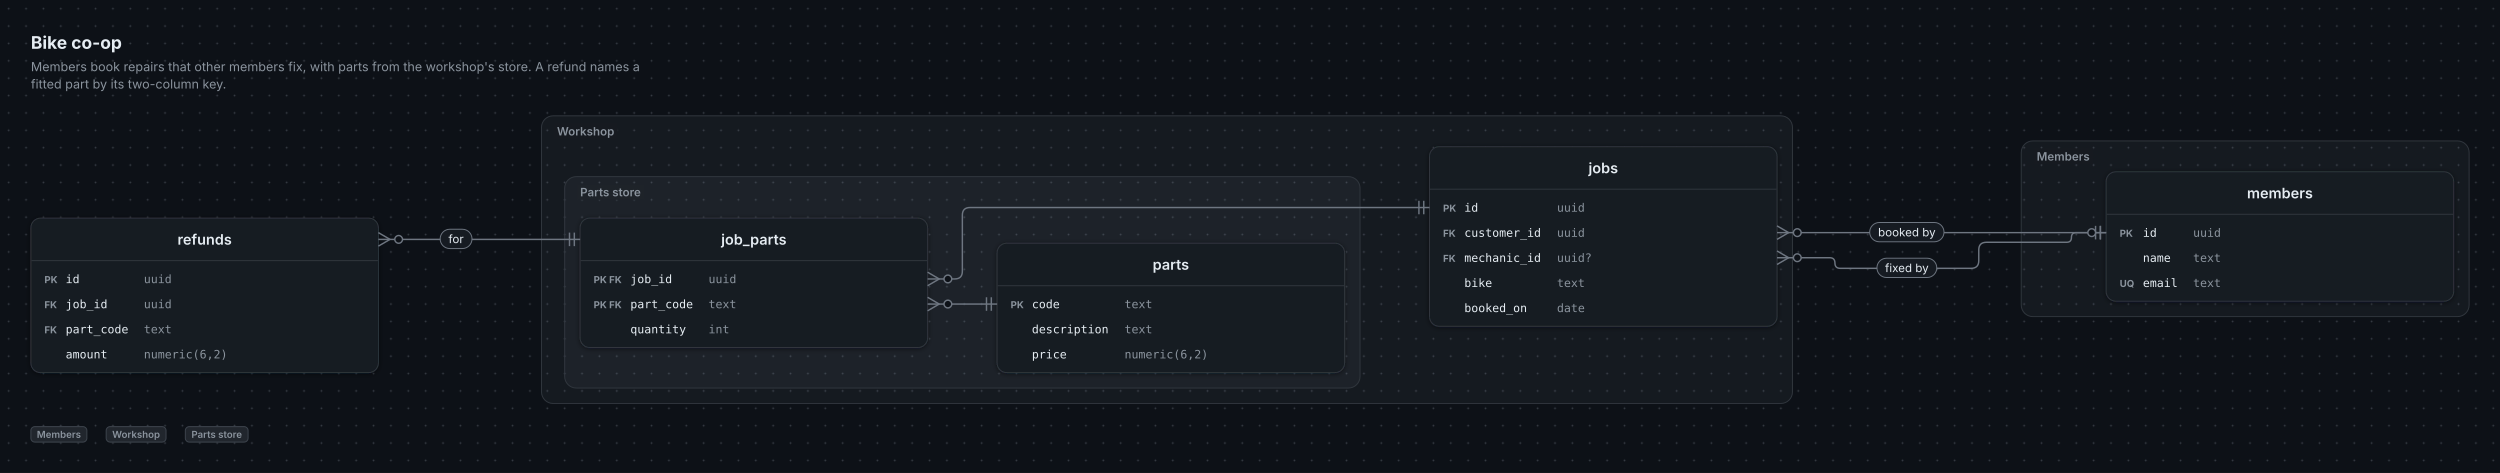
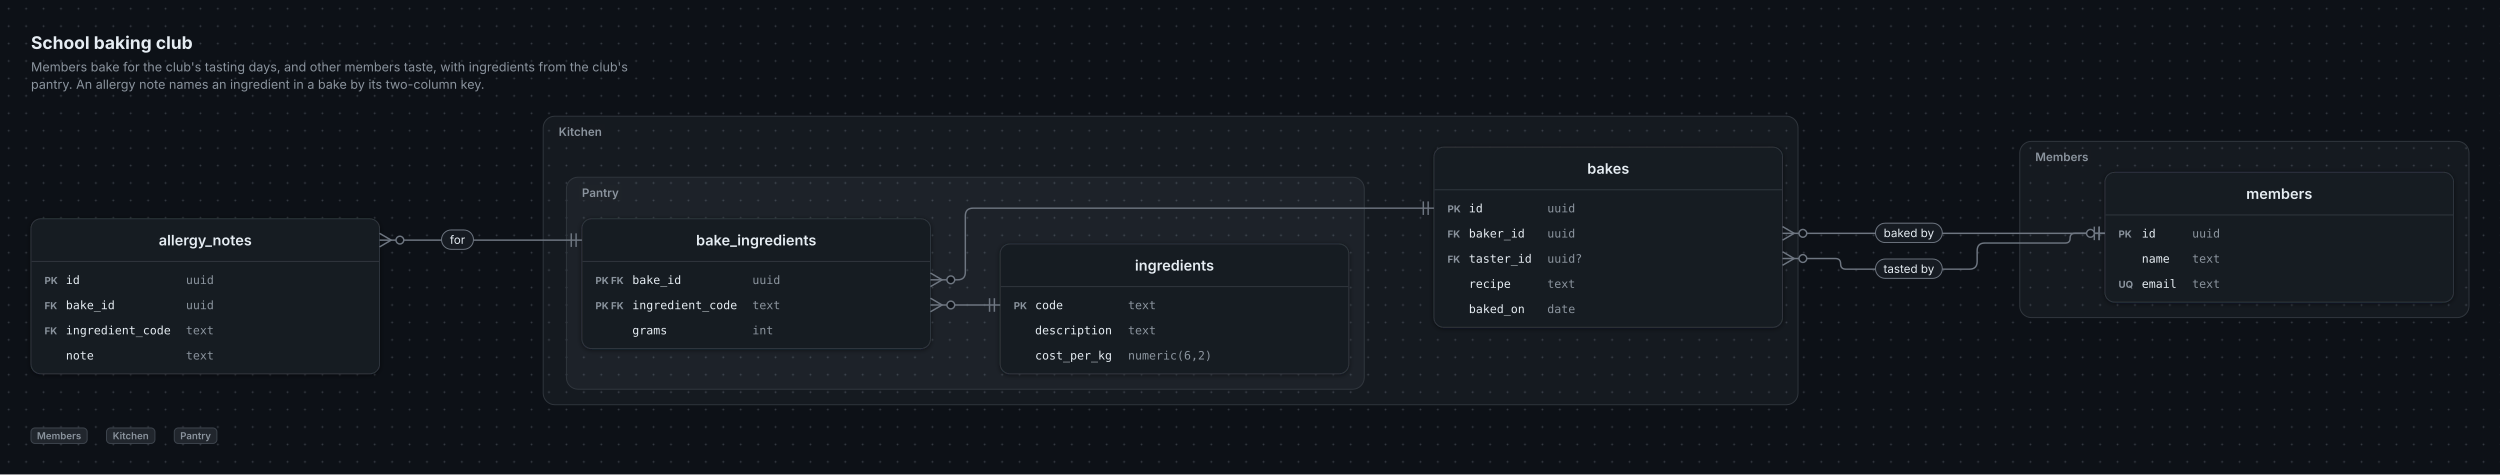
- <svg xmlns="http://www.w3.org/2000/svg" width="2590" height="490" viewBox="0 0 2590 490">
+ <svg xmlns="http://www.w3.org/2000/svg" width="2582" height="490" viewBox="0 0 2582 490">
  <defs>
    <pattern id="structa-grid-dark" width="18" height="18" patternUnits="userSpaceOnUse">
      <circle cx="9" cy="9" r="1" fill="#6e7681" fill-opacity="0.4" />
    </pattern>
    <filter id="structa-shadow-dark" x="-20%" y="-30%" width="140%" height="170%">
      <feDropShadow dx="0" dy="1" stdDeviation="3" flood-color="#010409" flood-opacity="0.5" />
    </filter>
  </defs>
-   <rect width="2590" height="490" fill="#0d1117" />
-   <rect width="2590" height="490" fill="url(#structa-grid-dark)" />
+   <rect width="2582" height="490" fill="#0d1117" />
+   <rect width="2582" height="490" fill="url(#structa-grid-dark)" />
  <g class="title">
-     <text x="32" y="50.55" font-family="Structa Inter, Inter, sans-serif" font-size="18" font-weight="700" fill="#e6edf3">Bike co-op</text>
+     <text x="32" y="50.55" font-family="Structa Inter, Inter, sans-serif" font-size="18" font-weight="700" fill="#e6edf3">School baking club</text>
  </g>
  <g class="description">
-     <text x="32" y="73.73" font-family="Structa Inter, Inter, sans-serif" font-size="13" font-weight="400" fill="#8b949e">Members book repairs that other members fix, with parts from the workshop's store. A refund names a</text>
-     <text x="32" y="91.73" font-family="Structa Inter, Inter, sans-serif" font-size="13" font-weight="400" fill="#8b949e">fitted part by its two-column key.</text>
+     <text x="32" y="73.73" font-family="Structa Inter, Inter, sans-serif" font-size="13" font-weight="400" fill="#8b949e">Members bake for the club's tasting days, and other members taste, with ingredients from the club's</text>
+     <text x="32" y="91.73" font-family="Structa Inter, Inter, sans-serif" font-size="13" font-weight="400" fill="#8b949e">pantry. An allergy note names an ingredient in a bake by its two-column key.</text>
  </g>
  <g class="area" data-area="people">
-     <rect class="area-box" x="2094" y="146" width="464" height="182" rx="12" fill="#8b949e" fill-opacity="0.07" stroke="#30363d" stroke-width="1" />
-   </g>
-   <g class="area" data-area="workshop">
+     <rect class="area-box" x="2086" y="146" width="464" height="182" rx="12" fill="#8b949e" fill-opacity="0.07" stroke="#30363d" stroke-width="1" />
+   </g>
+   <g class="area" data-area="kitchen">
    <rect class="area-box" x="561" y="120" width="1296" height="298" rx="12" fill="#8b949e" fill-opacity="0.07" stroke="#30363d" stroke-width="1" />
  </g>
-   <g class="area" data-area="store" data-parent="workshop">
+   <g class="area" data-area="pantry" data-parent="kitchen">
    <rect class="area-box" x="585" y="183" width="824" height="219" rx="12" fill="#8b949e" fill-opacity="0.07" stroke="#30363d" stroke-width="1" />
  </g>
  <g class="card" data-id="members" data-kind="table" data-area="people">
-     <rect class="outline" x="2182" y="178" width="360" height="134" rx="10" fill="#161b22" stroke="#30363d" stroke-width="1" filter="url(#structa-shadow-dark)" />
-     <line class="divider" x1="2182.5" y1="222" x2="2541.5" y2="222" stroke="#30363d" stroke-width="1" />
-     <text x="2362" y="205.46" font-family="Structa Inter, Inter, sans-serif" font-size="15" font-weight="600" fill="#e6edf3" text-anchor="middle">members</text>
+     <rect class="outline" x="2174" y="178" width="360" height="134" rx="10" fill="#161b22" stroke="#30363d" stroke-width="1" filter="url(#structa-shadow-dark)" />
+     <line class="divider" x1="2174.5" y1="222" x2="2533.5" y2="222" stroke="#30363d" stroke-width="1" />
+     <text x="2354" y="205.46" font-family="Structa Inter, Inter, sans-serif" font-size="15" font-weight="600" fill="#e6edf3" text-anchor="middle">members</text>
    <g class="row" data-id="id" data-kind="column">
      <g class="symbol">
-         <text x="2196" y="245.32" font-family="Structa Inter, Inter, sans-serif" font-size="10" font-weight="700" fill="#8b949e">PK</text>
-       </g>
-       <text x="2220" y="245.32" font-family="Structa JetBrains Mono, JetBrains Mono, monospace" font-size="12" font-weight="400" fill="#e6edf3">id</text>
-       <text x="2272" y="245.32" font-family="Structa JetBrains Mono, JetBrains Mono, monospace" font-size="12" font-weight="400" fill="#8b949e">uuid</text>
+         <text x="2188" y="245.32" font-family="Structa Inter, Inter, sans-serif" font-size="10" font-weight="700" fill="#8b949e">PK</text>
+       </g>
+       <text x="2212" y="245.32" font-family="Structa JetBrains Mono, JetBrains Mono, monospace" font-size="12" font-weight="400" fill="#e6edf3">id</text>
+       <text x="2264" y="245.32" font-family="Structa JetBrains Mono, JetBrains Mono, monospace" font-size="12" font-weight="400" fill="#8b949e">uuid</text>
    </g>
    <g class="row" data-id="name" data-kind="column">
-       <text x="2220" y="271.32" font-family="Structa JetBrains Mono, JetBrains Mono, monospace" font-size="12" font-weight="400" fill="#e6edf3">name</text>
-       <text x="2272" y="271.32" font-family="Structa JetBrains Mono, JetBrains Mono, monospace" font-size="12" font-weight="400" fill="#8b949e">text</text>
+       <text x="2212" y="271.32" font-family="Structa JetBrains Mono, JetBrains Mono, monospace" font-size="12" font-weight="400" fill="#e6edf3">name</text>
+       <text x="2264" y="271.32" font-family="Structa JetBrains Mono, JetBrains Mono, monospace" font-size="12" font-weight="400" fill="#8b949e">text</text>
    </g>
    <g class="row" data-id="email" data-kind="column">
      <g class="symbol">
-         <text x="2196" y="297.32" font-family="Structa Inter, Inter, sans-serif" font-size="10" font-weight="700" fill="#8b949e">UQ</text>
-       </g>
-       <text x="2220" y="297.32" font-family="Structa JetBrains Mono, JetBrains Mono, monospace" font-size="12" font-weight="400" fill="#e6edf3">email</text>
-       <text x="2272" y="297.32" font-family="Structa JetBrains Mono, JetBrains Mono, monospace" font-size="12" font-weight="400" fill="#8b949e">text</text>
-     </g>
-   </g>
-   <g class="card" data-id="jobs" data-kind="table" data-area="workshop">
+         <text x="2188" y="297.32" font-family="Structa Inter, Inter, sans-serif" font-size="10" font-weight="700" fill="#8b949e">UQ</text>
+       </g>
+       <text x="2212" y="297.32" font-family="Structa JetBrains Mono, JetBrains Mono, monospace" font-size="12" font-weight="400" fill="#e6edf3">email</text>
+       <text x="2264" y="297.32" font-family="Structa JetBrains Mono, JetBrains Mono, monospace" font-size="12" font-weight="400" fill="#8b949e">text</text>
+     </g>
+   </g>
+   <g class="card" data-id="bakes" data-kind="table" data-area="kitchen">
    <rect class="outline" x="1481" y="152" width="360" height="186" rx="10" fill="#161b22" stroke="#30363d" stroke-width="1" filter="url(#structa-shadow-dark)" />
    <line class="divider" x1="1481.5" y1="196" x2="1840.5" y2="196" stroke="#30363d" stroke-width="1" />
-     <text x="1661" y="179.46" font-family="Structa Inter, Inter, sans-serif" font-size="15" font-weight="600" fill="#e6edf3" text-anchor="middle">jobs</text>
+     <text x="1661" y="179.46" font-family="Structa Inter, Inter, sans-serif" font-size="15" font-weight="600" fill="#e6edf3" text-anchor="middle">bakes</text>
    <g class="row" data-id="id" data-kind="column">
      <g class="symbol">
        <text x="1495" y="219.32" font-family="Structa Inter, Inter, sans-serif" font-size="10" font-weight="700" fill="#8b949e">PK</text>
      </g>
      <text x="1517" y="219.32" font-family="Structa JetBrains Mono, JetBrains Mono, monospace" font-size="12" font-weight="400" fill="#e6edf3">id</text>
-       <text x="1613" y="219.32" font-family="Structa JetBrains Mono, JetBrains Mono, monospace" font-size="12" font-weight="400" fill="#8b949e">uuid</text>
-     </g>
-     <g class="row" data-id="customer_id" data-kind="column">
+       <text x="1598" y="219.32" font-family="Structa JetBrains Mono, JetBrains Mono, monospace" font-size="12" font-weight="400" fill="#8b949e">uuid</text>
+     </g>
+     <g class="row" data-id="baker_id" data-kind="column">
      <g class="symbol">
        <text x="1495" y="245.32" font-family="Structa Inter, Inter, sans-serif" font-size="10" font-weight="700" fill="#8b949e">FK</text>
      </g>
-       <text x="1517" y="245.32" font-family="Structa JetBrains Mono, JetBrains Mono, monospace" font-size="12" font-weight="400" fill="#e6edf3">customer_id</text>
-       <text x="1613" y="245.32" font-family="Structa JetBrains Mono, JetBrains Mono, monospace" font-size="12" font-weight="400" fill="#8b949e">uuid</text>
-     </g>
-     <g class="row" data-id="mechanic_id" data-kind="column">
+       <text x="1517" y="245.32" font-family="Structa JetBrains Mono, JetBrains Mono, monospace" font-size="12" font-weight="400" fill="#e6edf3">baker_id</text>
+       <text x="1598" y="245.32" font-family="Structa JetBrains Mono, JetBrains Mono, monospace" font-size="12" font-weight="400" fill="#8b949e">uuid</text>
+     </g>
+     <g class="row" data-id="taster_id" data-kind="column">
      <g class="symbol">
        <text x="1495" y="271.32" font-family="Structa Inter, Inter, sans-serif" font-size="10" font-weight="700" fill="#8b949e">FK</text>
      </g>
-       <text x="1517" y="271.32" font-family="Structa JetBrains Mono, JetBrains Mono, monospace" font-size="12" font-weight="400" fill="#e6edf3">mechanic_id</text>
-       <text x="1613" y="271.32" font-family="Structa JetBrains Mono, JetBrains Mono, monospace" font-size="12" font-weight="400" fill="#8b949e">uuid?</text>
-     </g>
-     <g class="row" data-id="bike" data-kind="column">
-       <text x="1517" y="297.32" font-family="Structa JetBrains Mono, JetBrains Mono, monospace" font-size="12" font-weight="400" fill="#e6edf3">bike</text>
-       <text x="1613" y="297.32" font-family="Structa JetBrains Mono, JetBrains Mono, monospace" font-size="12" font-weight="400" fill="#8b949e">text</text>
-     </g>
-     <g class="row" data-id="booked_on" data-kind="column">
-       <text x="1517" y="323.32" font-family="Structa JetBrains Mono, JetBrains Mono, monospace" font-size="12" font-weight="400" fill="#e6edf3">booked_on</text>
-       <text x="1613" y="323.32" font-family="Structa JetBrains Mono, JetBrains Mono, monospace" font-size="12" font-weight="400" fill="#8b949e">date</text>
-     </g>
-   </g>
-   <g class="card" data-id="job-parts" data-kind="table" data-area="store">
+       <text x="1517" y="271.32" font-family="Structa JetBrains Mono, JetBrains Mono, monospace" font-size="12" font-weight="400" fill="#e6edf3">taster_id</text>
+       <text x="1598" y="271.32" font-family="Structa JetBrains Mono, JetBrains Mono, monospace" font-size="12" font-weight="400" fill="#8b949e">uuid?</text>
+     </g>
+     <g class="row" data-id="recipe" data-kind="column">
+       <text x="1517" y="297.32" font-family="Structa JetBrains Mono, JetBrains Mono, monospace" font-size="12" font-weight="400" fill="#e6edf3">recipe</text>
+       <text x="1598" y="297.32" font-family="Structa JetBrains Mono, JetBrains Mono, monospace" font-size="12" font-weight="400" fill="#8b949e">text</text>
+     </g>
+     <g class="row" data-id="baked_on" data-kind="column">
+       <text x="1517" y="323.32" font-family="Structa JetBrains Mono, JetBrains Mono, monospace" font-size="12" font-weight="400" fill="#e6edf3">baked_on</text>
+       <text x="1598" y="323.32" font-family="Structa JetBrains Mono, JetBrains Mono, monospace" font-size="12" font-weight="400" fill="#8b949e">date</text>
+     </g>
+   </g>
+   <g class="card" data-id="bake-ingredients" data-kind="table" data-area="pantry">
    <rect class="outline" x="601" y="226" width="360" height="134" rx="10" fill="#161b22" stroke="#30363d" stroke-width="1" filter="url(#structa-shadow-dark)" />
    <line class="divider" x1="601.5" y1="270" x2="960.5" y2="270" stroke="#30363d" stroke-width="1" />
-     <text x="781" y="253.46" font-family="Structa Inter, Inter, sans-serif" font-size="15" font-weight="600" fill="#e6edf3" text-anchor="middle">job_parts</text>
-     <g class="row" data-id="job_id" data-kind="column">
+     <text x="781" y="253.46" font-family="Structa Inter, Inter, sans-serif" font-size="15" font-weight="600" fill="#e6edf3" text-anchor="middle">bake_ingredients</text>
+     <g class="row" data-id="bake_id" data-kind="column">
      <g class="symbol">
        <text x="615" y="293.32" font-family="Structa Inter, Inter, sans-serif" font-size="10" font-weight="700" fill="#8b949e">PK FK</text>
      </g>
-       <text x="653" y="293.32" font-family="Structa JetBrains Mono, JetBrains Mono, monospace" font-size="12" font-weight="400" fill="#e6edf3">job_id</text>
-       <text x="734" y="293.32" font-family="Structa JetBrains Mono, JetBrains Mono, monospace" font-size="12" font-weight="400" fill="#8b949e">uuid</text>
-     </g>
-     <g class="row" data-id="part_code" data-kind="column">
+       <text x="653" y="293.32" font-family="Structa JetBrains Mono, JetBrains Mono, monospace" font-size="12" font-weight="400" fill="#e6edf3">bake_id</text>
+       <text x="777" y="293.32" font-family="Structa JetBrains Mono, JetBrains Mono, monospace" font-size="12" font-weight="400" fill="#8b949e">uuid</text>
+     </g>
+     <g class="row" data-id="ingredient_code" data-kind="column">
      <g class="symbol">
        <text x="615" y="319.32" font-family="Structa Inter, Inter, sans-serif" font-size="10" font-weight="700" fill="#8b949e">PK FK</text>
      </g>
-       <text x="653" y="319.32" font-family="Structa JetBrains Mono, JetBrains Mono, monospace" font-size="12" font-weight="400" fill="#e6edf3">part_code</text>
-       <text x="734" y="319.32" font-family="Structa JetBrains Mono, JetBrains Mono, monospace" font-size="12" font-weight="400" fill="#8b949e">text</text>
-     </g>
-     <g class="row" data-id="quantity" data-kind="column">
-       <text x="653" y="345.32" font-family="Structa JetBrains Mono, JetBrains Mono, monospace" font-size="12" font-weight="400" fill="#e6edf3">quantity</text>
-       <text x="734" y="345.32" font-family="Structa JetBrains Mono, JetBrains Mono, monospace" font-size="12" font-weight="400" fill="#8b949e">int</text>
-     </g>
-   </g>
-   <g class="card" data-id="parts" data-kind="table" data-area="store">
+       <text x="653" y="319.32" font-family="Structa JetBrains Mono, JetBrains Mono, monospace" font-size="12" font-weight="400" fill="#e6edf3">ingredient_code</text>
+       <text x="777" y="319.32" font-family="Structa JetBrains Mono, JetBrains Mono, monospace" font-size="12" font-weight="400" fill="#8b949e">text</text>
+     </g>
+     <g class="row" data-id="grams" data-kind="column">
+       <text x="653" y="345.32" font-family="Structa JetBrains Mono, JetBrains Mono, monospace" font-size="12" font-weight="400" fill="#e6edf3">grams</text>
+       <text x="777" y="345.32" font-family="Structa JetBrains Mono, JetBrains Mono, monospace" font-size="12" font-weight="400" fill="#8b949e">int</text>
+     </g>
+   </g>
+   <g class="card" data-id="ingredients" data-kind="table" data-area="pantry">
    <rect class="outline" x="1033" y="252" width="360" height="134" rx="10" fill="#161b22" stroke="#30363d" stroke-width="1" filter="url(#structa-shadow-dark)" />
    <line class="divider" x1="1033.5" y1="296" x2="1392.5" y2="296" stroke="#30363d" stroke-width="1" />
-     <text x="1213" y="279.46" font-family="Structa Inter, Inter, sans-serif" font-size="15" font-weight="600" fill="#e6edf3" text-anchor="middle">parts</text>
+     <text x="1213" y="279.46" font-family="Structa Inter, Inter, sans-serif" font-size="15" font-weight="600" fill="#e6edf3" text-anchor="middle">ingredients</text>
    <g class="row" data-id="code" data-kind="column">
      <g class="symbol">
        <text x="1047" y="319.32" font-family="Structa Inter, Inter, sans-serif" font-size="10" font-weight="700" fill="#8b949e">PK</text>
      </g>
      <text x="1069" y="319.32" font-family="Structa JetBrains Mono, JetBrains Mono, monospace" font-size="12" font-weight="400" fill="#e6edf3">code</text>
      <text x="1165" y="319.32" font-family="Structa JetBrains Mono, JetBrains Mono, monospace" font-size="12" font-weight="400" fill="#8b949e">text</text>
    </g>
    <g class="row" data-id="description" data-kind="column">
      <text x="1069" y="345.32" font-family="Structa JetBrains Mono, JetBrains Mono, monospace" font-size="12" font-weight="400" fill="#e6edf3">description</text>
      <text x="1165" y="345.32" font-family="Structa JetBrains Mono, JetBrains Mono, monospace" font-size="12" font-weight="400" fill="#8b949e">text</text>
    </g>
-     <g class="row" data-id="price" data-kind="column">
-       <text x="1069" y="371.32" font-family="Structa JetBrains Mono, JetBrains Mono, monospace" font-size="12" font-weight="400" fill="#e6edf3">price</text>
+     <g class="row" data-id="cost_per_kg" data-kind="column">
+       <text x="1069" y="371.32" font-family="Structa JetBrains Mono, JetBrains Mono, monospace" font-size="12" font-weight="400" fill="#e6edf3">cost_per_kg</text>
      <text x="1165" y="371.32" font-family="Structa JetBrains Mono, JetBrains Mono, monospace" font-size="12" font-weight="400" fill="#8b949e">numeric(6,2)</text>
    </g>
  </g>
-   <g class="card" data-id="refunds" data-kind="table">
+   <g class="card" data-id="allergy-notes" data-kind="table">
    <rect class="outline" x="32" y="226" width="360" height="160" rx="10" fill="#161b22" stroke="#30363d" stroke-width="1" filter="url(#structa-shadow-dark)" />
    <line class="divider" x1="32.5" y1="270" x2="391.5" y2="270" stroke="#30363d" stroke-width="1" />
-     <text x="212" y="253.46" font-family="Structa Inter, Inter, sans-serif" font-size="15" font-weight="600" fill="#e6edf3" text-anchor="middle">refunds</text>
+     <text x="212" y="253.46" font-family="Structa Inter, Inter, sans-serif" font-size="15" font-weight="600" fill="#e6edf3" text-anchor="middle">allergy_notes</text>
    <g class="row" data-id="id" data-kind="column">
      <g class="symbol">
        <text x="46" y="293.32" font-family="Structa Inter, Inter, sans-serif" font-size="10" font-weight="700" fill="#8b949e">PK</text>
      </g>
      <text x="68" y="293.32" font-family="Structa JetBrains Mono, JetBrains Mono, monospace" font-size="12" font-weight="400" fill="#e6edf3">id</text>
-       <text x="149" y="293.32" font-family="Structa JetBrains Mono, JetBrains Mono, monospace" font-size="12" font-weight="400" fill="#8b949e">uuid</text>
-     </g>
-     <g class="row" data-id="job_id" data-kind="column">
+       <text x="192" y="293.32" font-family="Structa JetBrains Mono, JetBrains Mono, monospace" font-size="12" font-weight="400" fill="#8b949e">uuid</text>
+     </g>
+     <g class="row" data-id="bake_id" data-kind="column">
      <g class="symbol">
        <text x="46" y="319.32" font-family="Structa Inter, Inter, sans-serif" font-size="10" font-weight="700" fill="#8b949e">FK</text>
      </g>
-       <text x="68" y="319.32" font-family="Structa JetBrains Mono, JetBrains Mono, monospace" font-size="12" font-weight="400" fill="#e6edf3">job_id</text>
-       <text x="149" y="319.32" font-family="Structa JetBrains Mono, JetBrains Mono, monospace" font-size="12" font-weight="400" fill="#8b949e">uuid</text>
-     </g>
-     <g class="row" data-id="part_code" data-kind="column">
+       <text x="68" y="319.32" font-family="Structa JetBrains Mono, JetBrains Mono, monospace" font-size="12" font-weight="400" fill="#e6edf3">bake_id</text>
+       <text x="192" y="319.32" font-family="Structa JetBrains Mono, JetBrains Mono, monospace" font-size="12" font-weight="400" fill="#8b949e">uuid</text>
+     </g>
+     <g class="row" data-id="ingredient_code" data-kind="column">
      <g class="symbol">
        <text x="46" y="345.32" font-family="Structa Inter, Inter, sans-serif" font-size="10" font-weight="700" fill="#8b949e">FK</text>
      </g>
-       <text x="68" y="345.32" font-family="Structa JetBrains Mono, JetBrains Mono, monospace" font-size="12" font-weight="400" fill="#e6edf3">part_code</text>
-       <text x="149" y="345.32" font-family="Structa JetBrains Mono, JetBrains Mono, monospace" font-size="12" font-weight="400" fill="#8b949e">text</text>
-     </g>
-     <g class="row" data-id="amount" data-kind="column">
-       <text x="68" y="371.32" font-family="Structa JetBrains Mono, JetBrains Mono, monospace" font-size="12" font-weight="400" fill="#e6edf3">amount</text>
-       <text x="149" y="371.32" font-family="Structa JetBrains Mono, JetBrains Mono, monospace" font-size="12" font-weight="400" fill="#8b949e">numeric(6,2)</text>
-     </g>
-   </g>
-   <g class="line" data-id="edges[0]" data-kind="relationship" data-from="jobs" data-to="members">
-     <path d="M1841 241 L2182 241" fill="none" stroke="#6e7681" stroke-width="1.5" stroke-linejoin="round" />
+       <text x="68" y="345.32" font-family="Structa JetBrains Mono, JetBrains Mono, monospace" font-size="12" font-weight="400" fill="#e6edf3">ingredient_code</text>
+       <text x="192" y="345.32" font-family="Structa JetBrains Mono, JetBrains Mono, monospace" font-size="12" font-weight="400" fill="#8b949e">text</text>
+     </g>
+     <g class="row" data-id="note" data-kind="column">
+       <text x="68" y="371.32" font-family="Structa JetBrains Mono, JetBrains Mono, monospace" font-size="12" font-weight="400" fill="#e6edf3">note</text>
+       <text x="192" y="371.32" font-family="Structa JetBrains Mono, JetBrains Mono, monospace" font-size="12" font-weight="400" fill="#8b949e">text</text>
+     </g>
+   </g>
+   <g class="line" data-id="edges[0]" data-kind="relationship" data-from="bakes" data-to="members">
+     <path d="M1841 241 L2174 241" fill="none" stroke="#6e7681" stroke-width="1.5" stroke-linejoin="round" />
    <g class="end" data-end="from" data-cardinality="zero-or-many">
      <path d="M1841 234 L1853 241 L1841 248" fill="none" stroke="#6e7681" stroke-width="1.5" stroke-linejoin="round" />
      <circle cx="1862" cy="241" r="4" fill="#0d1117" stroke="#6e7681" stroke-width="1.5" />
    </g>
    <g class="end" data-end="to" data-cardinality="one">
-       <path d="M2176 248 L2176 234 M2171 248 L2171 234" fill="none" stroke="#6e7681" stroke-width="1.5" stroke-linejoin="round" />
-     </g>
-   </g>
-   <g class="line" data-id="edges[1]" data-kind="relationship" data-from="jobs" data-to="members">
-     <path d="M1841 267 L1895.5 267 Q1901 267 1901 272.5 L1901 272.5 Q1901 278 1906.5 278 L2042 278 Q2050 278 2050 270 L2050 259 Q2050 251 2058 251 L2141 251 Q2146 251 2146 246 L2146 246 Q2146 241 2151 241 L2182 241" fill="none" stroke="#6e7681" stroke-width="1.5" stroke-linejoin="round" />
+       <path d="M2168 248 L2168 234 M2163 248 L2163 234" fill="none" stroke="#6e7681" stroke-width="1.5" stroke-linejoin="round" />
+     </g>
+   </g>
+   <g class="line" data-id="edges[1]" data-kind="relationship" data-from="bakes" data-to="members">
+     <path d="M1841 267 L1895.5 267 Q1901 267 1901 272.5 L1901 272.5 Q1901 278 1906.5 278 L2034 278 Q2042 278 2042 270 L2042 259 Q2042 251 2050 251 L2133 251 Q2138 251 2138 246 L2138 246 Q2138 241 2143 241 L2174 241" fill="none" stroke="#6e7681" stroke-width="1.5" stroke-linejoin="round" />
    <g class="end" data-end="from" data-cardinality="zero-or-many">
      <path d="M1841 260 L1853 267 L1841 274" fill="none" stroke="#6e7681" stroke-width="1.5" stroke-linejoin="round" />
      <circle cx="1862" cy="267" r="4" fill="#0d1117" stroke="#6e7681" stroke-width="1.5" />
    </g>
    <g class="end" data-end="to" data-cardinality="zero-or-one">
-       <path d="M2176 248 L2176 234" fill="none" stroke="#6e7681" stroke-width="1.5" stroke-linejoin="round" />
-       <circle cx="2167" cy="241" r="4" fill="#0d1117" stroke="#6e7681" stroke-width="1.5" />
-     </g>
-   </g>
-   <g class="line" data-id="edges[2]" data-kind="relationship" data-from="job-parts" data-to="jobs">
+       <path d="M2168 248 L2168 234" fill="none" stroke="#6e7681" stroke-width="1.5" stroke-linejoin="round" />
+       <circle cx="2159" cy="241" r="4" fill="#0d1117" stroke="#6e7681" stroke-width="1.5" />
+     </g>
+   </g>
+   <g class="line" data-id="edges[2]" data-kind="relationship" data-from="bake-ingredients" data-to="bakes">
    <path d="M961 289 L989 289 Q997 289 997 281 L997 223 Q997 215 1005 215 L1481 215" fill="none" stroke="#6e7681" stroke-width="1.5" stroke-linejoin="round" />
    <g class="end" data-end="from" data-cardinality="zero-or-many">
      <path d="M961 282 L973 289 L961 296" fill="none" stroke="#6e7681" stroke-width="1.5" stroke-linejoin="round" />
      <circle cx="982" cy="289" r="4" fill="#0d1117" stroke="#6e7681" stroke-width="1.5" />
    </g>
    <g class="end" data-end="to" data-cardinality="one">
      <path d="M1475 222 L1475 208 M1470 222 L1470 208" fill="none" stroke="#6e7681" stroke-width="1.5" stroke-linejoin="round" />
    </g>
  </g>
-   <g class="line" data-id="edges[3]" data-kind="relationship" data-from="job-parts" data-to="parts">
+   <g class="line" data-id="edges[3]" data-kind="relationship" data-from="bake-ingredients" data-to="ingredients">
    <path d="M961 315 L1033 315" fill="none" stroke="#6e7681" stroke-width="1.5" stroke-linejoin="round" />
    <g class="end" data-end="from" data-cardinality="zero-or-many">
      <path d="M961 308 L973 315 L961 322" fill="none" stroke="#6e7681" stroke-width="1.5" stroke-linejoin="round" />
      <circle cx="982" cy="315" r="4" fill="#0d1117" stroke="#6e7681" stroke-width="1.5" />
    </g>
    <g class="end" data-end="to" data-cardinality="one">
      <path d="M1027 322 L1027 308 M1022 322 L1022 308" fill="none" stroke="#6e7681" stroke-width="1.5" stroke-linejoin="round" />
    </g>
  </g>
-   <g class="line" data-id="edges[4]" data-kind="relationship" data-from="refunds" data-to="job-parts">
+   <g class="line" data-id="edges[4]" data-kind="relationship" data-from="allergy-notes" data-to="bake-ingredients">
    <path d="M392 248 L601 248" fill="none" stroke="#6e7681" stroke-width="1.5" stroke-linejoin="round" />
    <g class="end" data-end="from" data-cardinality="zero-or-many">
      <path d="M392 241 L404 248 L392 255" fill="none" stroke="#6e7681" stroke-width="1.5" stroke-linejoin="round" />
      <circle cx="413" cy="248" r="4" fill="#0d1117" stroke="#6e7681" stroke-width="1.5" />
    </g>
    <g class="end" data-end="to" data-cardinality="one">
      <path d="M595 255 L595 241 M590 255 L590 241" fill="none" stroke="#6e7681" stroke-width="1.5" stroke-linejoin="round" />
    </g>
  </g>
  <g class="area-names">
    <g class="area-name" data-area="people">
-       <rect x="2107" y="154" width="60.91" height="16" fill="#161a20" />
-       <text x="2110" y="166.37" font-family="Structa Inter, Inter, sans-serif" font-size="12" font-weight="600" fill="#8b949e">Members</text>
-     </g>
-     <g class="area-name" data-area="workshop">
-       <rect x="574" y="128" width="65.88" height="16" fill="#161a20" />
-       <text x="577" y="140.37" font-family="Structa Inter, Inter, sans-serif" font-size="12" font-weight="600" fill="#8b949e">Workshop</text>
-     </g>
-     <g class="area-name" data-area="store">
-       <rect x="598" y="191" width="69.24" height="16" fill="#1e2329" />
-       <text x="601" y="203.37" font-family="Structa Inter, Inter, sans-serif" font-size="12" font-weight="600" fill="#8b949e">Parts store</text>
+       <rect x="2099" y="154" width="60.91" height="16" fill="#161a20" />
+       <text x="2102" y="166.37" font-family="Structa Inter, Inter, sans-serif" font-size="12" font-weight="600" fill="#8b949e">Members</text>
+     </g>
+     <g class="area-name" data-area="kitchen">
+       <rect x="574" y="128" width="50.59" height="16" fill="#161a20" />
+       <text x="577" y="140.37" font-family="Structa Inter, Inter, sans-serif" font-size="12" font-weight="600" fill="#8b949e">Kitchen</text>
+     </g>
+     <g class="area-name" data-area="pantry">
+       <rect x="598" y="191" width="44.03" height="16" fill="#1e2329" />
+       <text x="601" y="203.37" font-family="Structa Inter, Inter, sans-serif" font-size="12" font-weight="600" fill="#8b949e">Pantry</text>
    </g>
  </g>
  <g class="line-labels">
    <g class="line-label" data-line="edges[0]">
-       <rect x="1937" y="230.5" width="77" height="20" rx="10" fill="#161b22" stroke="#6e7681" stroke-width="1" />
-       <text x="1975.5" y="244.87" font-family="Structa Inter, Inter, sans-serif" font-size="12" font-weight="400" fill="#e6edf3" text-anchor="middle">booked by</text>
+       <rect x="1937" y="230.5" width="69" height="20" rx="10" fill="#161b22" stroke="#6e7681" stroke-width="1" />
+       <text x="1971.5" y="244.87" font-family="Structa Inter, Inter, sans-serif" font-size="12" font-weight="400" fill="#e6edf3" text-anchor="middle">baked by</text>
    </g>
    <g class="line-label" data-line="edges[1]">
-       <rect x="1944.5" y="267.5" width="62" height="20" rx="10" fill="#161b22" stroke="#6e7681" stroke-width="1" />
-       <text x="1975.5" y="281.87" font-family="Structa Inter, Inter, sans-serif" font-size="12" font-weight="400" fill="#e6edf3" text-anchor="middle">fixed by</text>
+       <rect x="1937" y="267.5" width="69" height="20" rx="10" fill="#161b22" stroke="#6e7681" stroke-width="1" />
+       <text x="1971.5" y="281.87" font-family="Structa Inter, Inter, sans-serif" font-size="12" font-weight="400" fill="#e6edf3" text-anchor="middle">tasted by</text>
    </g>
    <g class="line-label" data-line="edges[4]">
      <rect x="456" y="237.5" width="33" height="20" rx="10" fill="#161b22" stroke="#6e7681" stroke-width="1" />
      <text x="472.5" y="251.87" font-family="Structa Inter, Inter, sans-serif" font-size="12" font-weight="400" fill="#e6edf3" text-anchor="middle">for</text>
    </g>
  </g>
  <g class="legend">
    <g class="legend-item" data-area="people">
      <g class="tag" data-area="people">
        <rect x="32" y="442" width="58" height="16" rx="4" fill="#21262d" stroke="#3d444d" stroke-width="1" />
        <text x="61" y="453.64" font-family="Structa Inter, Inter, sans-serif" font-size="10" font-weight="600" fill="#8b949e" text-anchor="middle">Members</text>
      </g>
    </g>
-     <g class="legend-item" data-area="workshop">
-       <g class="tag" data-area="workshop">
-         <rect x="110" y="442" width="62" height="16" rx="4" fill="#21262d" stroke="#3d444d" stroke-width="1" />
-         <text x="141" y="453.64" font-family="Structa Inter, Inter, sans-serif" font-size="10" font-weight="600" fill="#8b949e" text-anchor="middle">Workshop</text>
-       </g>
-     </g>
-     <g class="legend-item" data-area="store">
-       <g class="tag" data-area="store">
-         <rect x="192" y="442" width="65" height="16" rx="4" fill="#21262d" stroke="#3d444d" stroke-width="1" />
-         <text x="224.5" y="453.64" font-family="Structa Inter, Inter, sans-serif" font-size="10" font-weight="600" fill="#8b949e" text-anchor="middle">Parts store</text>
+     <g class="legend-item" data-area="kitchen">
+       <g class="tag" data-area="kitchen">
+         <rect x="110" y="442" width="50" height="16" rx="4" fill="#21262d" stroke="#3d444d" stroke-width="1" />
+         <text x="135" y="453.64" font-family="Structa Inter, Inter, sans-serif" font-size="10" font-weight="600" fill="#8b949e" text-anchor="middle">Kitchen</text>
+       </g>
+     </g>
+     <g class="legend-item" data-area="pantry">
+       <g class="tag" data-area="pantry">
+         <rect x="180" y="442" width="44" height="16" rx="4" fill="#21262d" stroke="#3d444d" stroke-width="1" />
+         <text x="202" y="453.64" font-family="Structa Inter, Inter, sans-serif" font-size="10" font-weight="600" fill="#8b949e" text-anchor="middle">Pantry</text>
      </g>
    </g>
  </g>
</svg>
